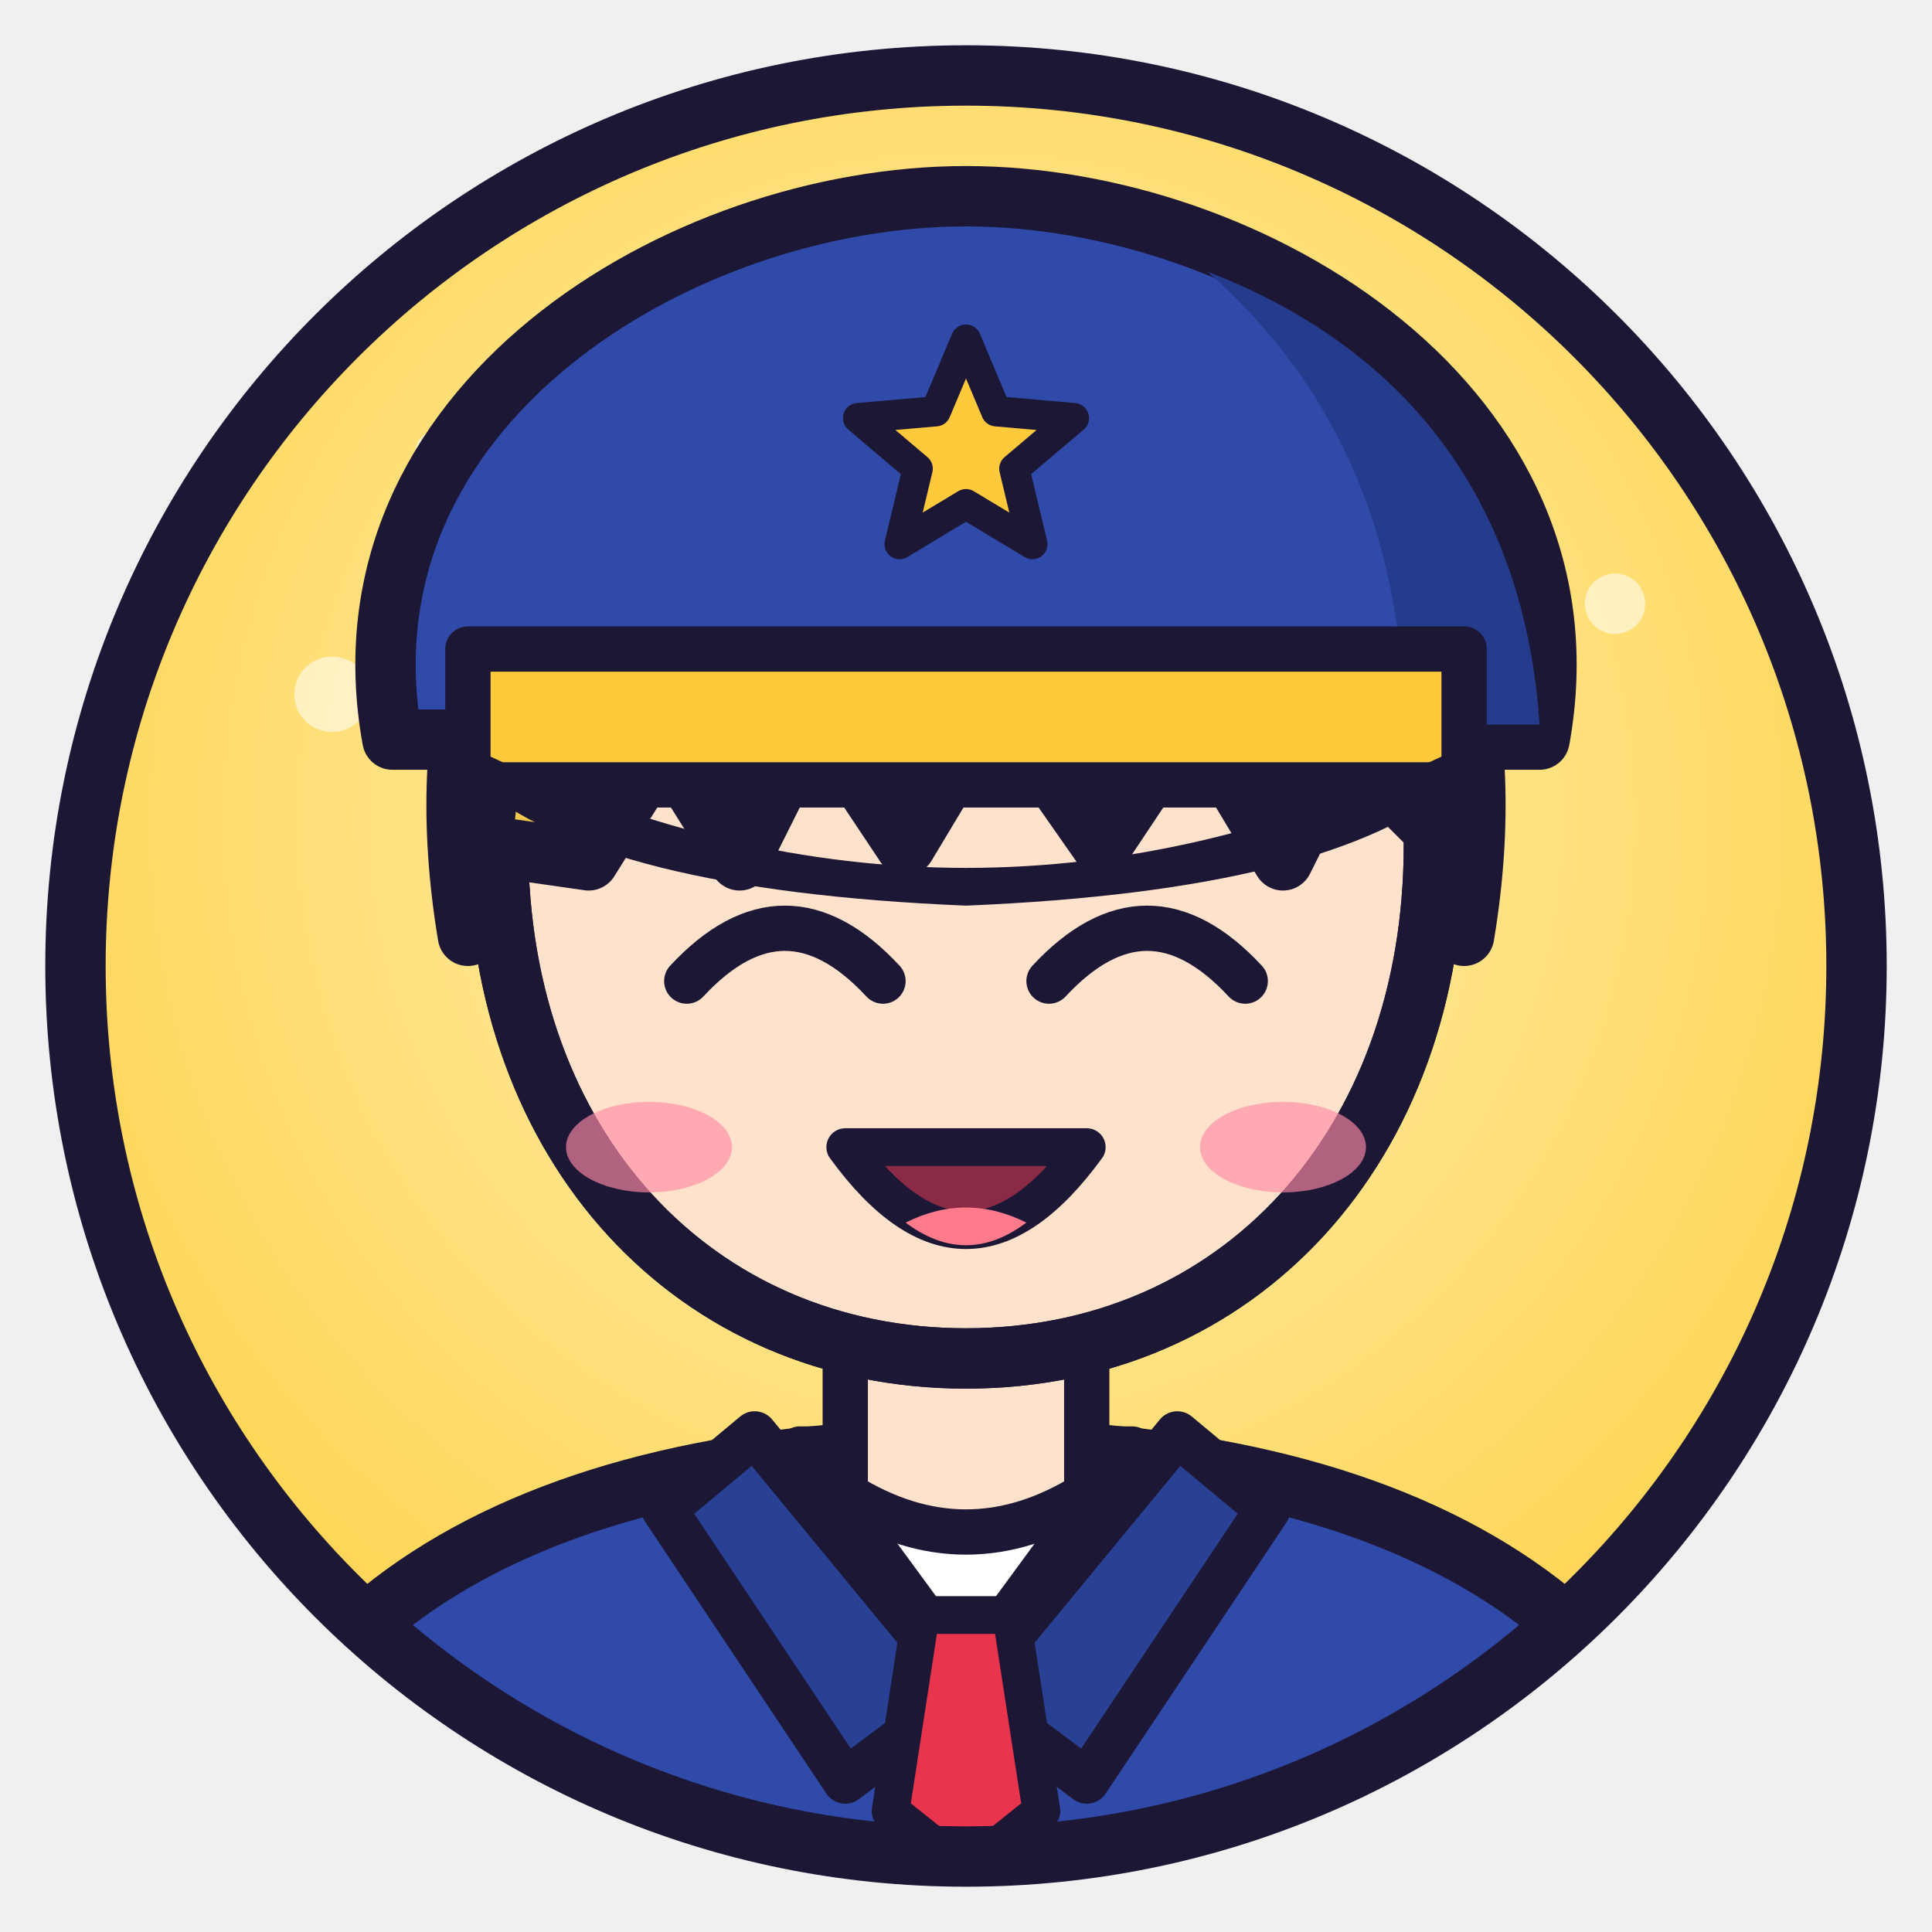
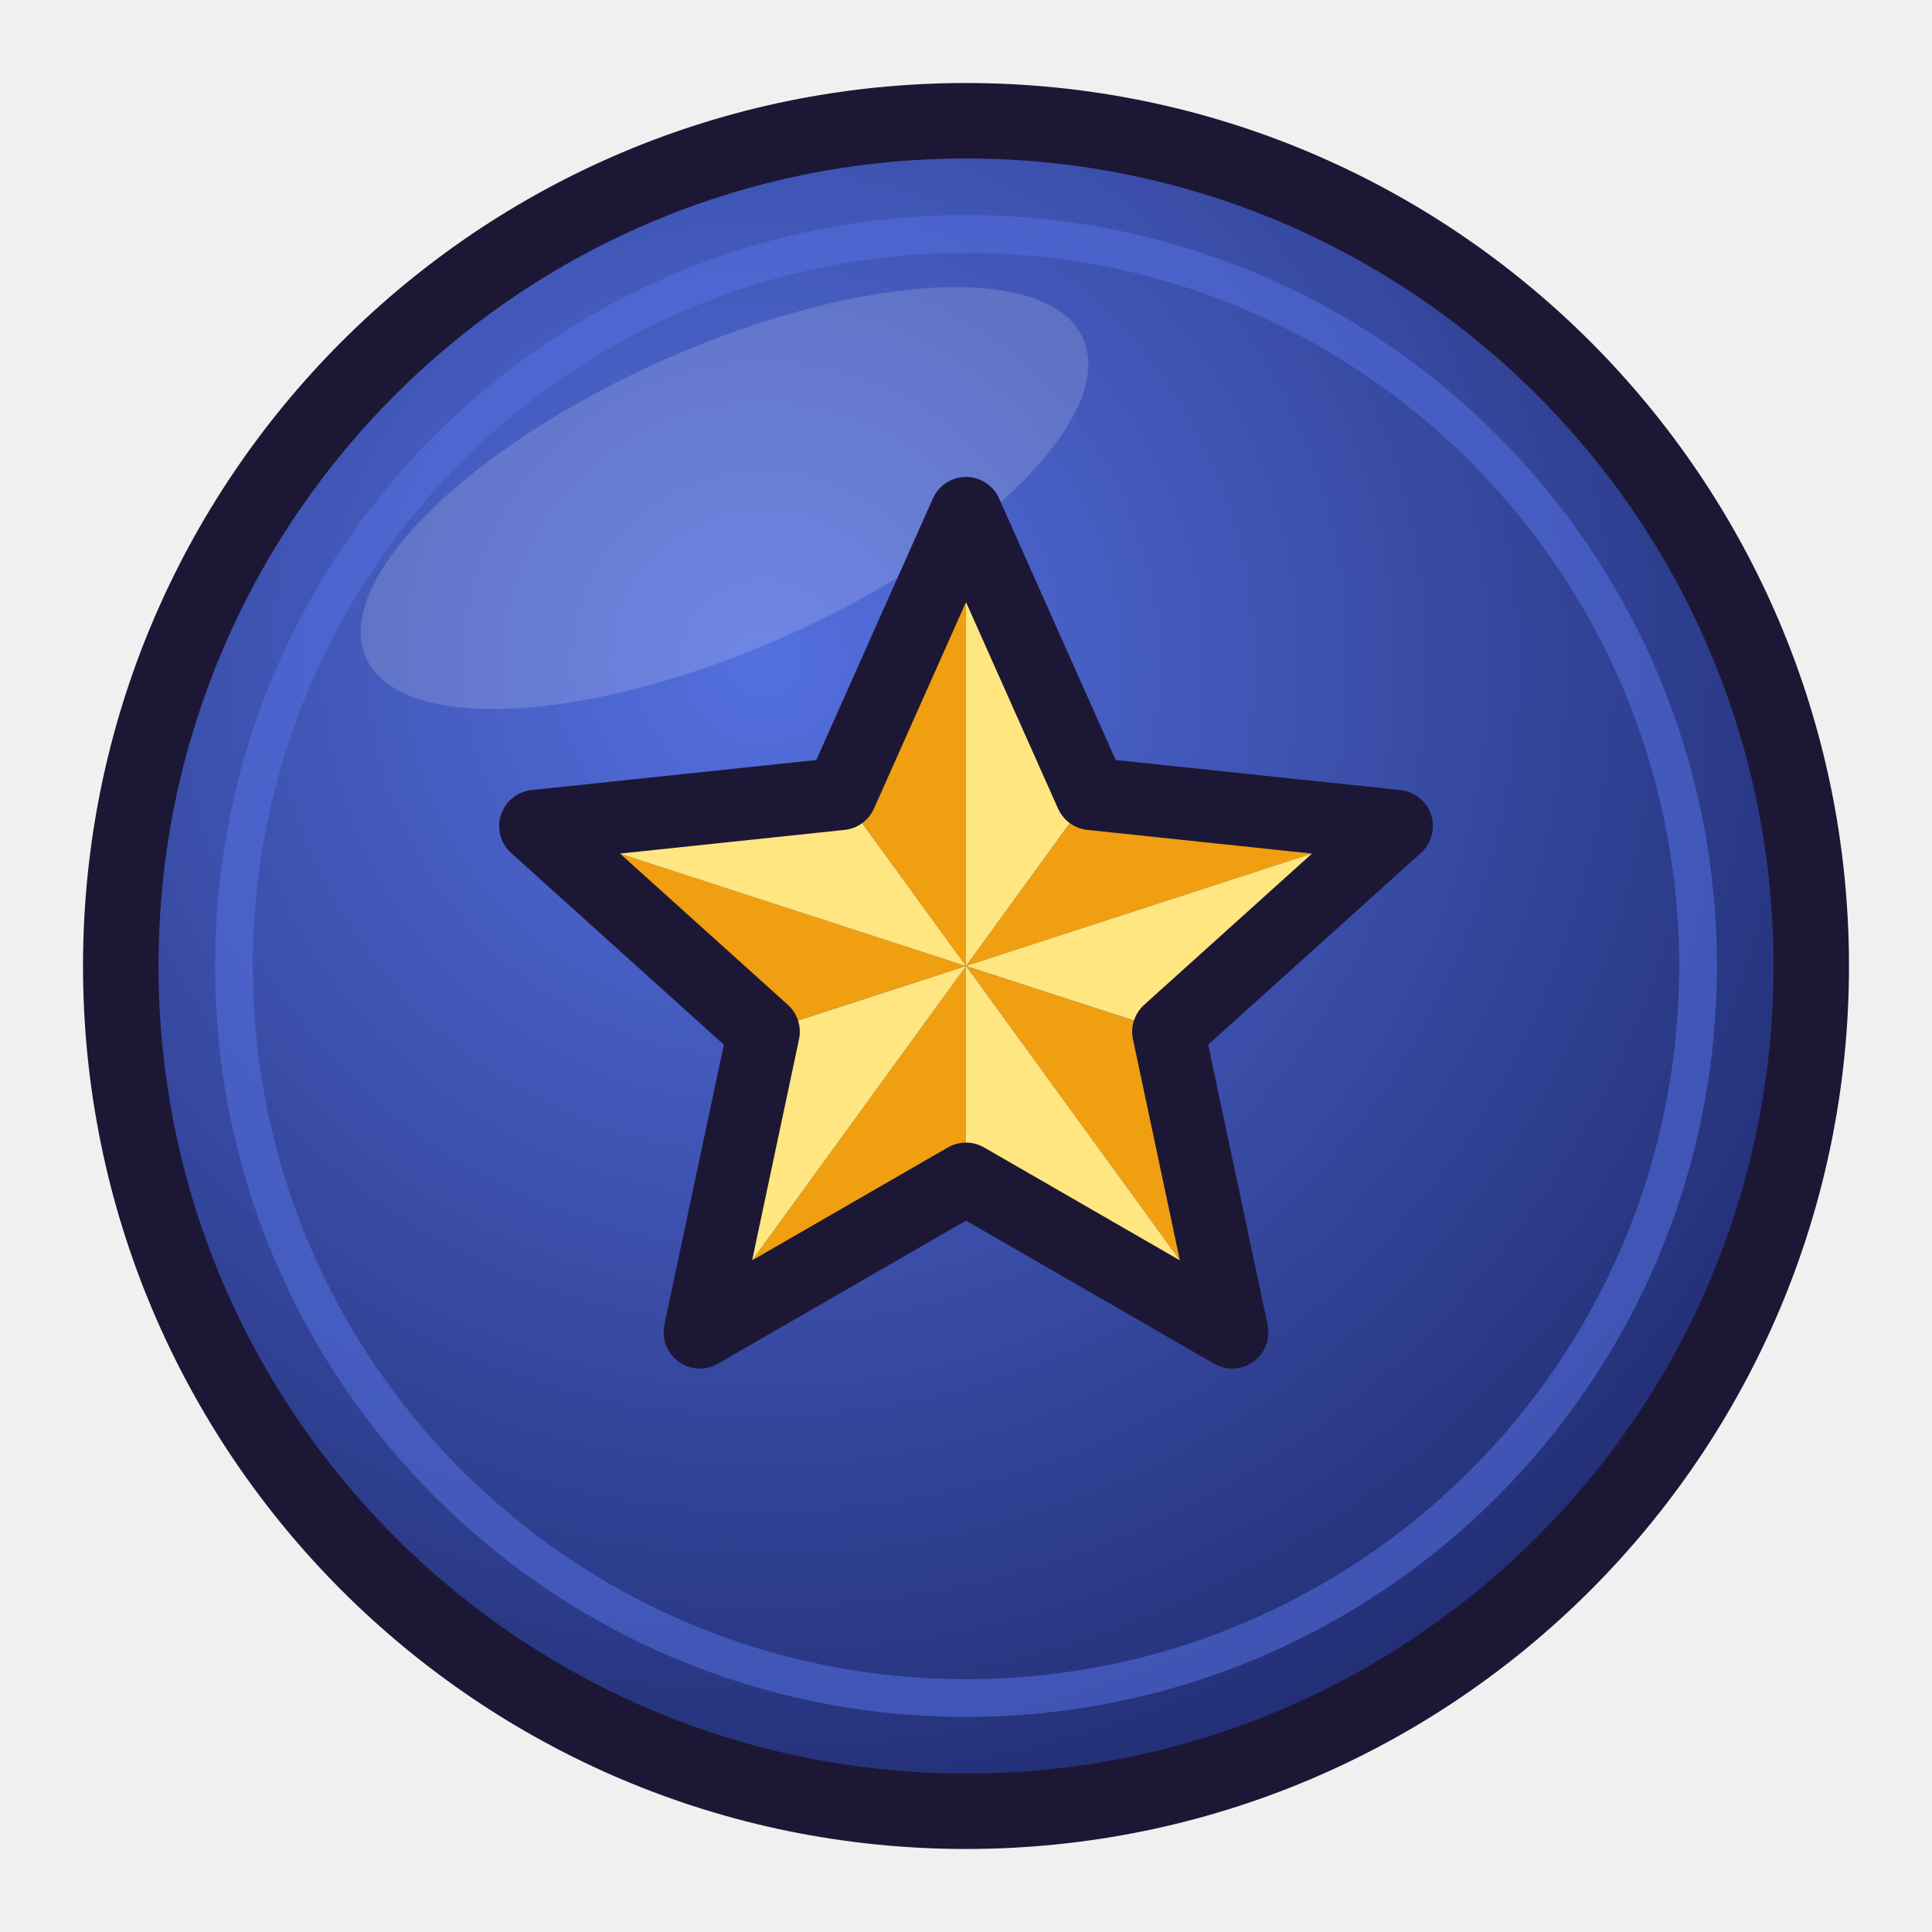
<svg xmlns="http://www.w3.org/2000/svg" width="512" height="512" viewBox="0 0 256 256">
  <defs>
-     <radialGradient id="bg" cx="50%" cy="42%" r="60%">
-       <stop offset="0%" stop-color="#fff1b8" />
-       <stop offset="100%" stop-color="#ffd34d" />
+     <radialGradient id="m" cx="0.38" cy="0.32" r="0.75">
+       <stop offset="0" stop-color="#5470e0" />
+       <stop offset="1" stop-color="#1f2a6e" />
    </radialGradient>
-     <clipPath id="disc">
-       <circle cx="128" cy="128" r="118" />
-     </clipPath>
  </defs>
-   <circle cx="128" cy="128" r="118" fill="url(#bg)" />
-   <g opacity="0.55" fill="#ffffff">
-     <circle cx="44" cy="92" r="5" />
-     <circle cx="214" cy="80" r="4" />
-     <circle cx="58" cy="60" r="3" />
-     M 206.0 123.0 L 208.2 129.8 L 215.0 132.0 L 208.2 134.2 L 206.0 141.0 L 203.8 134.2 L 197.0 132.0 L 203.8 129.8 Z
-     M 50.0 133.0 L 51.7 138.3 L 57.0 140.0 L 51.7 141.7 L 50.0 147.0 L 48.3 141.7 L 43.0 140.0 L 48.3 138.3 Z
-   </g>
-   <g clip-path="url(#disc)">
-     <path d="M 26 262 C 30 214 70 192 128 192 C 186 192 226 214 230 262 Z" fill="#2f4aa8" stroke="#1d1736" stroke-width="8" stroke-linejoin="round" stroke-linecap="round" />
-     <path d="M 106 192 L 128 222 L 150 192 Z" fill="#ffffff" stroke="#1d1736" stroke-width="6" stroke-linejoin="round" stroke-linecap="round" />
-     <path d="M 100 190 L 128 224 L 112 236 L 88 200 Z" fill="#294194" stroke="#1d1736" stroke-width="6" stroke-linejoin="round" stroke-linecap="round" />
-     <path d="M 156 190 L 128 224 L 144 236 L 168 200 Z" fill="#294194" stroke="#1d1736" stroke-width="6" stroke-linejoin="round" stroke-linecap="round" />
-     <path d="M 122 214 L 134 214 L 138 240 L 128 248 L 118 240 Z" fill="#e8344d" stroke="#1d1736" stroke-width="5" stroke-linejoin="round" stroke-linecap="round" />
-     <path d="M 112 160 L 112 198 Q 128 208 144 198 L 144 160 Z" fill="#ffe2cb" stroke="#1d1736" stroke-width="6" stroke-linejoin="round" stroke-linecap="round" />
-     <path d="M 114 168 Q 128 182 142 168 L 142 178 Q 128 190 114 178 Z" fill="#f7bfa0" />
-     <path d="M 62 124 C 52 64 94 38 128 38 C 162 38 204 64 194 124 C 190 112 186 104 180 100 L 76 100 C 70 104 66 112 62 124 Z" fill="#f2c94c" stroke="#1d1736" stroke-width="8" stroke-linejoin="round" stroke-linecap="round" />
-     <defs>
-       <clipPath id="face">
-         <path d="M 66 112 C 66 70 94 48 128 48 C 162 48 190 70 190 112 C 190 152 164 180 128 180 C 92 180 66 152 66 112 Z" />
-       </clipPath>
-     </defs>
-     <path d="M 66 112 C 66 70 94 48 128 48 C 162 48 190 70 190 112 C 190 152 164 180 128 180 C 92 180 66 152 66 112 Z" fill="#ffe2cb" stroke="#1d1736" stroke-width="8" stroke-linejoin="round" stroke-linecap="round" />
-     <g clip-path="url(#face)">
-       <path d="M 168 60 C 200 100 196 160 150 186 L 210 190 L 210 50 Z" fill="#f7bfa0" opacity="0.7" />
-     </g>
-     <path d="M 66 112 C 66 70 94 48 128 48 C 162 48 190 70 190 112 C 190 152 164 180 128 180 C 92 180 66 152 66 112 Z" fill="none" stroke="#1d1736" stroke-width="8" stroke-linejoin="round" stroke-linecap="round" />
-     <ellipse cx="86" cy="152" rx="11" ry="6" fill="#ff8aa4" opacity="0.65" />
-     <ellipse cx="170" cy="152" rx="11" ry="6" fill="#ff8aa4" opacity="0.65" />
-     <path d="M 91 130 Q 104 116 117 130" fill="none" stroke="#1d1736" stroke-width="6" stroke-linecap="round" stroke-linejoin="round" />
-     <path d="M 139 130 Q 152 116 165 130" fill="none" stroke="#1d1736" stroke-width="6" stroke-linecap="round" stroke-linejoin="round" />
-     <path d="M 64 112 C 66 70 96 50 128 50 C 160 50 190 70 192 112 L 178 98 L 170 114 L 158 94 L 146 112 L 132 92 L 120 112 L 108 94 L 98 114 L 88 98 L 78 114 Z" fill="#f2c94c" stroke="#1d1736" stroke-width="8" stroke-linejoin="round" stroke-linecap="round" />
-     <path d="M 112 152 Q 128 174 144 152 Z" fill="#8a2a45" stroke="#1d1736" stroke-width="5" stroke-linejoin="round" stroke-linecap="round" />
-     <path d="M 120 162 Q 128 168 136 162 Q 128 158 120 162 Z" fill="#ff7a8a" />
-     <path d="M 52 98 C 44 54 90 26 128 26 C 166 26 212 54 204 98 Z" fill="#2f4aa8" stroke="#1d1736" stroke-width="8" stroke-linejoin="round" stroke-linecap="round" />
-     <path d="M 160 36 C 186 46 202 66 204 96 L 186 96 C 186 70 176 50 160 36 Z" fill="#253b8c" />
-     <path d="M 62 86 L 194 86 L 194 104 L 62 104 Z" fill="#ffc93c" stroke="#1d1736" stroke-width="6" stroke-linejoin="round" stroke-linecap="round" />
-     <path d="M 64 102 Q 128 132 192 102 Q 176 116 128 118 Q 80 116 64 102 Z" fill="#1d1736" stroke="#1d1736" stroke-width="4" stroke-linejoin="round" stroke-linecap="round" />
-     <path d="M 128.0 45.0 L 132.0 54.5 L 142.3 55.4 L 134.4 62.1 L 136.8 72.1 L 128.0 66.8 L 119.2 72.1 L 121.6 62.1 L 113.7 55.4 L 124.0 54.5 Z" fill="#ffc93c" stroke="#1d1736" stroke-width="4" stroke-linejoin="round" stroke-linecap="round" />
-   </g>
-   <circle cx="128" cy="128" r="118" fill="none" stroke="#1d1736" stroke-width="8" stroke-linejoin="round" stroke-linecap="round" />
+   <circle cx="128" cy="128" r="112" fill="url(#m)" stroke="#1d1736" stroke-width="10" />
+   <circle cx="128" cy="128" r="97" fill="none" stroke="#5470e0" stroke-width="5" opacity="0.55" />
+   <ellipse cx="96" cy="66" rx="52" ry="20" transform="rotate(-24 96 66)" fill="#ffffff" opacity="0.16" />
+   <path d="M128 128 L128 68 L144.58 105.19 Z" fill="#ffe680" />
+   <path d="M128 128 L144.58 105.19 L185.06 109.46 Z" fill="#ef9f0f" />
+   <path d="M128 128 L185.06 109.46 L154.82 136.71 Z" fill="#ffe680" />
+   <path d="M128 128 L154.82 136.71 L163.27 176.54 Z" fill="#ef9f0f" />
+   <path d="M128 128 L163.27 176.54 L128 156.2 Z" fill="#ffe680" />
+   <path d="M128 128 L128 156.2 L92.73 176.54 Z" fill="#ef9f0f" />
+   <path d="M128 128 L92.73 176.54 L101.18 136.71 Z" fill="#ffe680" />
+   <path d="M128 128 L101.18 136.71 L70.94 109.46 Z" fill="#ef9f0f" />
+   <path d="M128 128 L70.94 109.46 L111.42 105.19 Z" fill="#ffe680" />
+   <path d="M128 128 L111.42 105.19 L128 68 Z" fill="#ef9f0f" />
+   <path d="M128 68 L144.58 105.19 L185.06 109.46 L154.82 136.71 L163.27 176.54 L128 156.2 L92.73 176.54 L101.18 136.71 L70.94 109.46 L111.42 105.19 Z" fill="none" stroke="#1d1736" stroke-width="9.6" stroke-linejoin="round" stroke-linecap="round" />
</svg>
